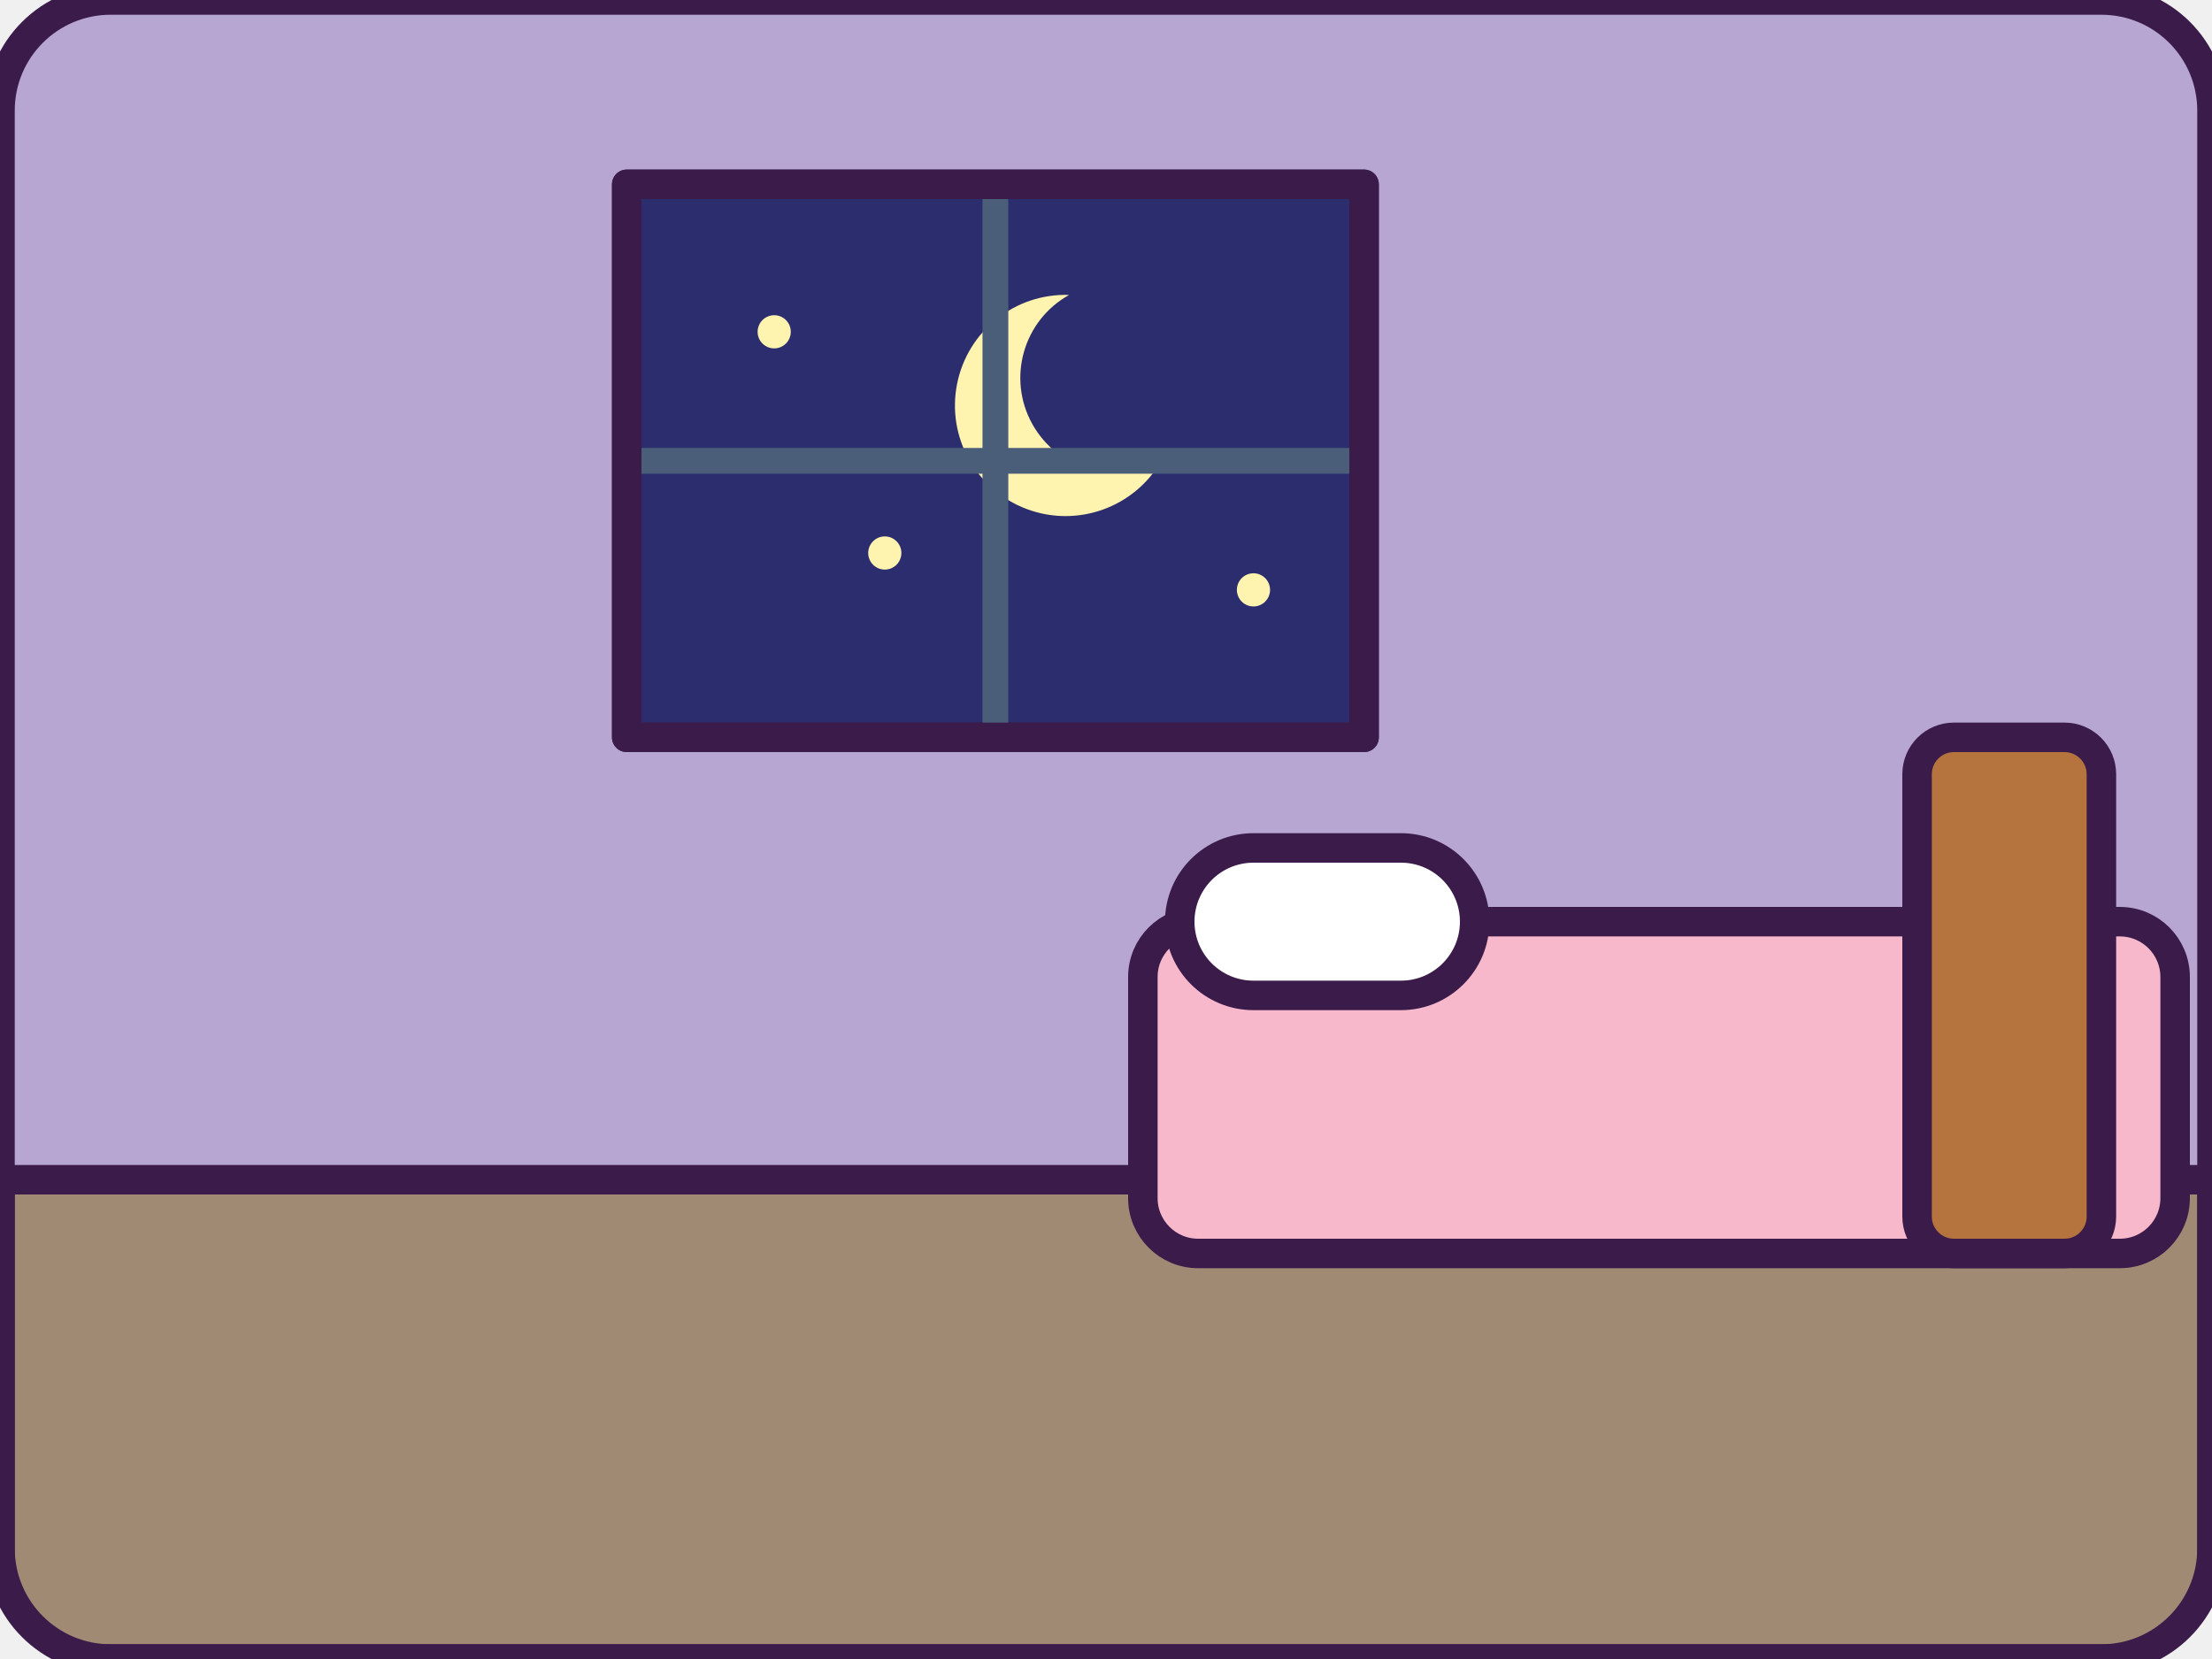
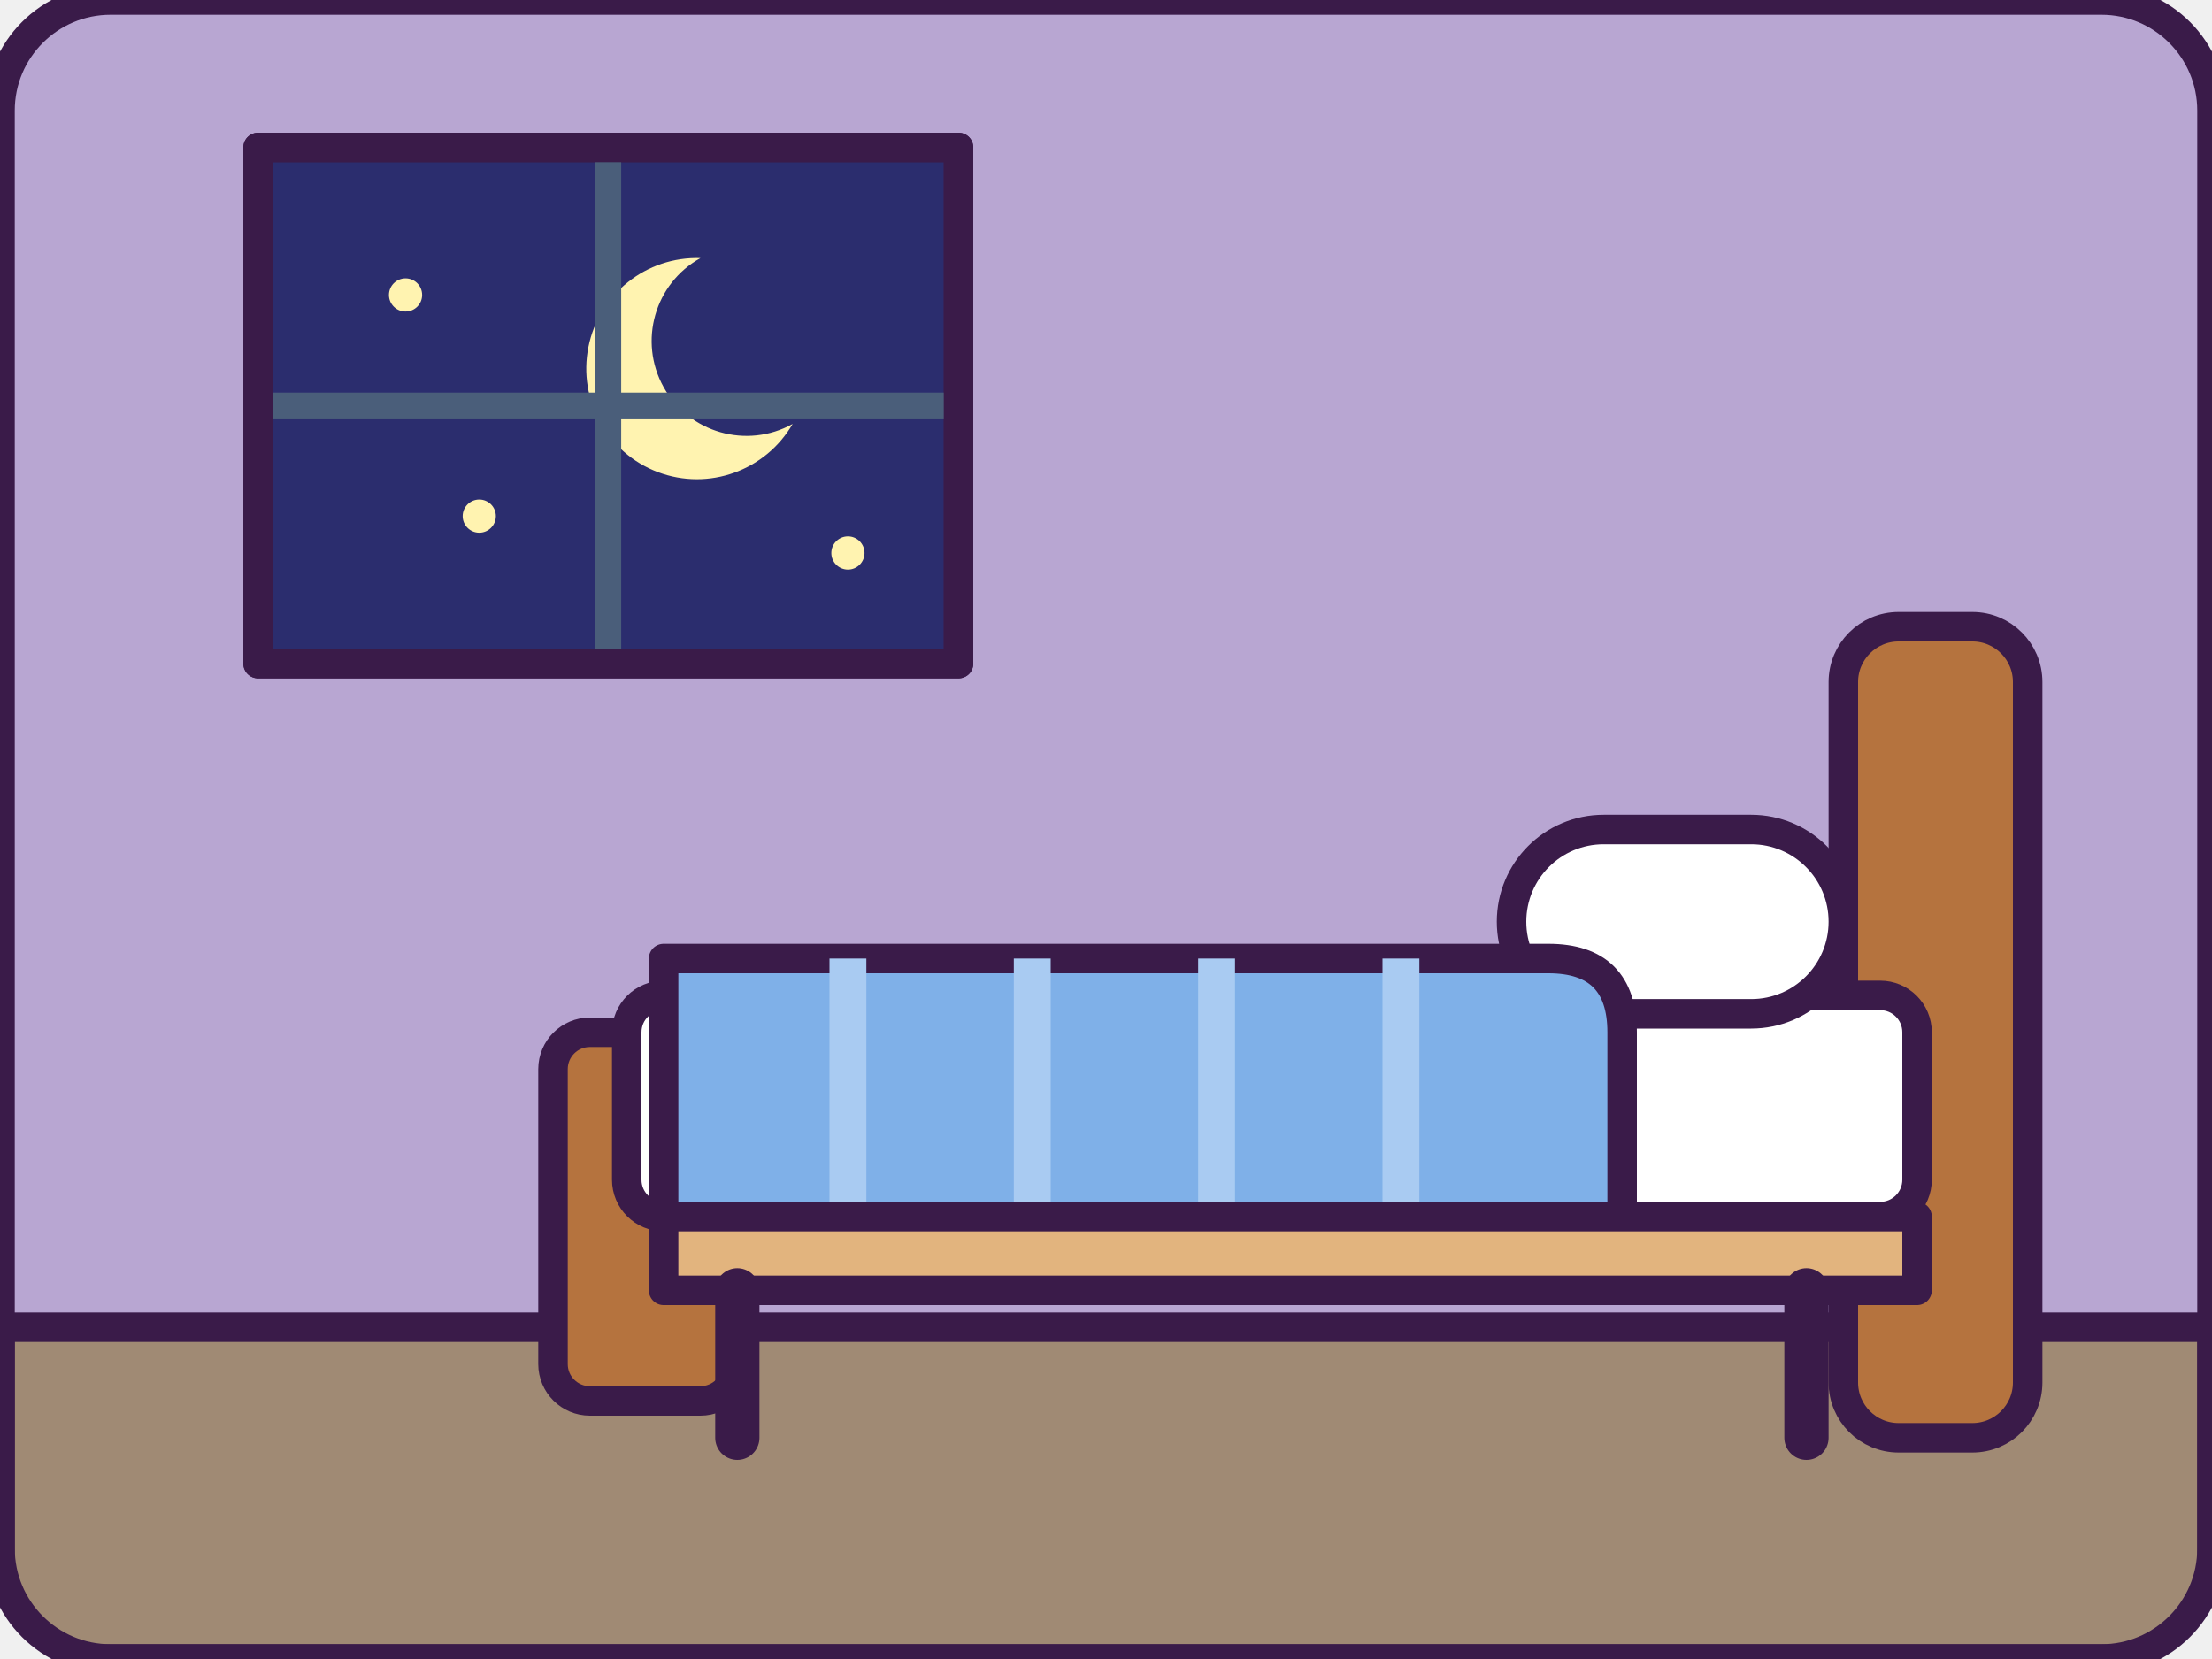
<svg xmlns="http://www.w3.org/2000/svg" viewBox="0 0 120 90" overflow="visible">
-   <clipPath id="p195-tranh-toi-clip">
+   <clipPath id="p195-mot-ngay-toi-clip">
    <rect width="120" height="90" rx="6" />
  </clipPath>
-   <g clip-path="url(#p195-tranh-toi-clip)">
+   <g clip-path="url(#p195-mot-ngay-toi-clip)">
    <rect width="120" height="90" fill="#B8A6D2" />
-     <rect x="34" y="10" width="40" height="30" fill="#2B2D6E" stroke="#3A1B49" stroke-width="1.6" stroke-linejoin="round" stroke-linecap="round" />
-     <path d="M58 16 a6 6 0 1 0 5 9 a4.5 4.5 0 1 1 -5 -9z" fill="#FFF3B0" />
-     <circle cx="42" cy="18" r=".9" fill="#FFF3B0" />
-     <circle cx="48" cy="30" r=".9" fill="#FFF3B0" />
-     <circle cx="68" cy="32" r=".9" fill="#FFF3B0" />
-     <path d="M54 10 V40 M34 25 H74" stroke="#4A5E7A" stroke-width="1.4" />
-     <rect x="34" y="10" width="40" height="30" fill="none" stroke="#3A1B49" stroke-width="1.6" stroke-linejoin="round" stroke-linecap="round" />
-     <rect x="0" y="64" width="120" height="26" fill="#A08A74" stroke="#3A1B49" stroke-width="1.6" stroke-linejoin="round" stroke-linecap="round" />
-     <rect x="62" y="50" width="56" height="18" rx="3" fill="#F7B8CC" stroke="#3A1B49" stroke-width="1.6" stroke-linejoin="round" stroke-linecap="round" />
-     <rect x="104" y="40" width="10" height="28" rx="2" fill="#B5733E" stroke="#3A1B49" stroke-width="1.6" stroke-linejoin="round" stroke-linecap="round" />
-     <rect x="64" y="46" width="16" height="8" rx="4" fill="#fff" stroke="#3A1B49" stroke-width="1.6" stroke-linejoin="round" stroke-linecap="round" />
+     <rect x="14" y="8" width="38" height="28" fill="#2B2D6E" stroke="#3A1B49" stroke-width="1.6" stroke-linejoin="round" stroke-linecap="round" />
+     <path d="M38 14 a6 6 0 1 0 5 9 a4.5 4.5 0 1 1 -5 -9z" fill="#FFF3B0" />
+     <circle cx="22" cy="16" r=".9" fill="#FFF3B0" />
+     <circle cx="26" cy="28" r=".9" fill="#FFF3B0" />
+     <circle cx="46" cy="30" r=".9" fill="#FFF3B0" />
+     <path d="M33 8 V36 M14 22 H52" stroke="#4A5E7A" stroke-width="1.4" />
+     <rect x="14" y="8" width="38" height="28" fill="none" stroke="#3A1B49" stroke-width="1.6" stroke-linejoin="round" stroke-linecap="round" />
+     <rect x="0" y="72" width="120" height="18" fill="#A08A74" stroke="#3A1B49" stroke-width="1.6" stroke-linejoin="round" stroke-linecap="round" />
+     <rect x="100" y="34" width="10" height="44" rx="3" fill="#B5733E" stroke="#3A1B49" stroke-width="1.6" stroke-linejoin="round" stroke-linecap="round" />
+     <rect x="30" y="56" width="10" height="20" rx="2" fill="#B5733E" stroke="#3A1B49" stroke-width="1.6" stroke-linejoin="round" stroke-linecap="round" />
+     <rect x="34" y="54" width="70" height="12" rx="2" fill="#fff" stroke="#3A1B49" stroke-width="1.6" stroke-linejoin="round" stroke-linecap="round" />
+     <rect x="82" y="45" width="18" height="10" rx="5" fill="#fff" stroke="#3A1B49" stroke-width="1.6" stroke-linejoin="round" stroke-linecap="round" />
+     <path d="M36 52 H84 Q88 52 88 56 V66 H36Z" fill="#7FB0E8" stroke="#3A1B49" stroke-width="1.6" stroke-linejoin="round" stroke-linecap="round" />
+     <path d="M46 52 V66" stroke="#A9CBF2" stroke-width="2" />
+     <path d="M56 52 V66" stroke="#A9CBF2" stroke-width="2" />
+     <path d="M66 52 V66" stroke="#A9CBF2" stroke-width="2" />
+     <path d="M76 52 V66" stroke="#A9CBF2" stroke-width="2" />
+     <path d="M36 66 H104 V70 H36Z" fill="#E2B47E" stroke="#3A1B49" stroke-width="1.6" stroke-linejoin="round" stroke-linecap="round" />
+     <path d="M40 70 V78 M98 70 V78" stroke="#3A1B49" stroke-width="2.4" stroke-linecap="round" />
  </g>
  <rect width="120" height="90" rx="6" fill="none" stroke="#3A1B49" stroke-width="1.6" stroke-linejoin="round" stroke-linecap="round" />
</svg>
